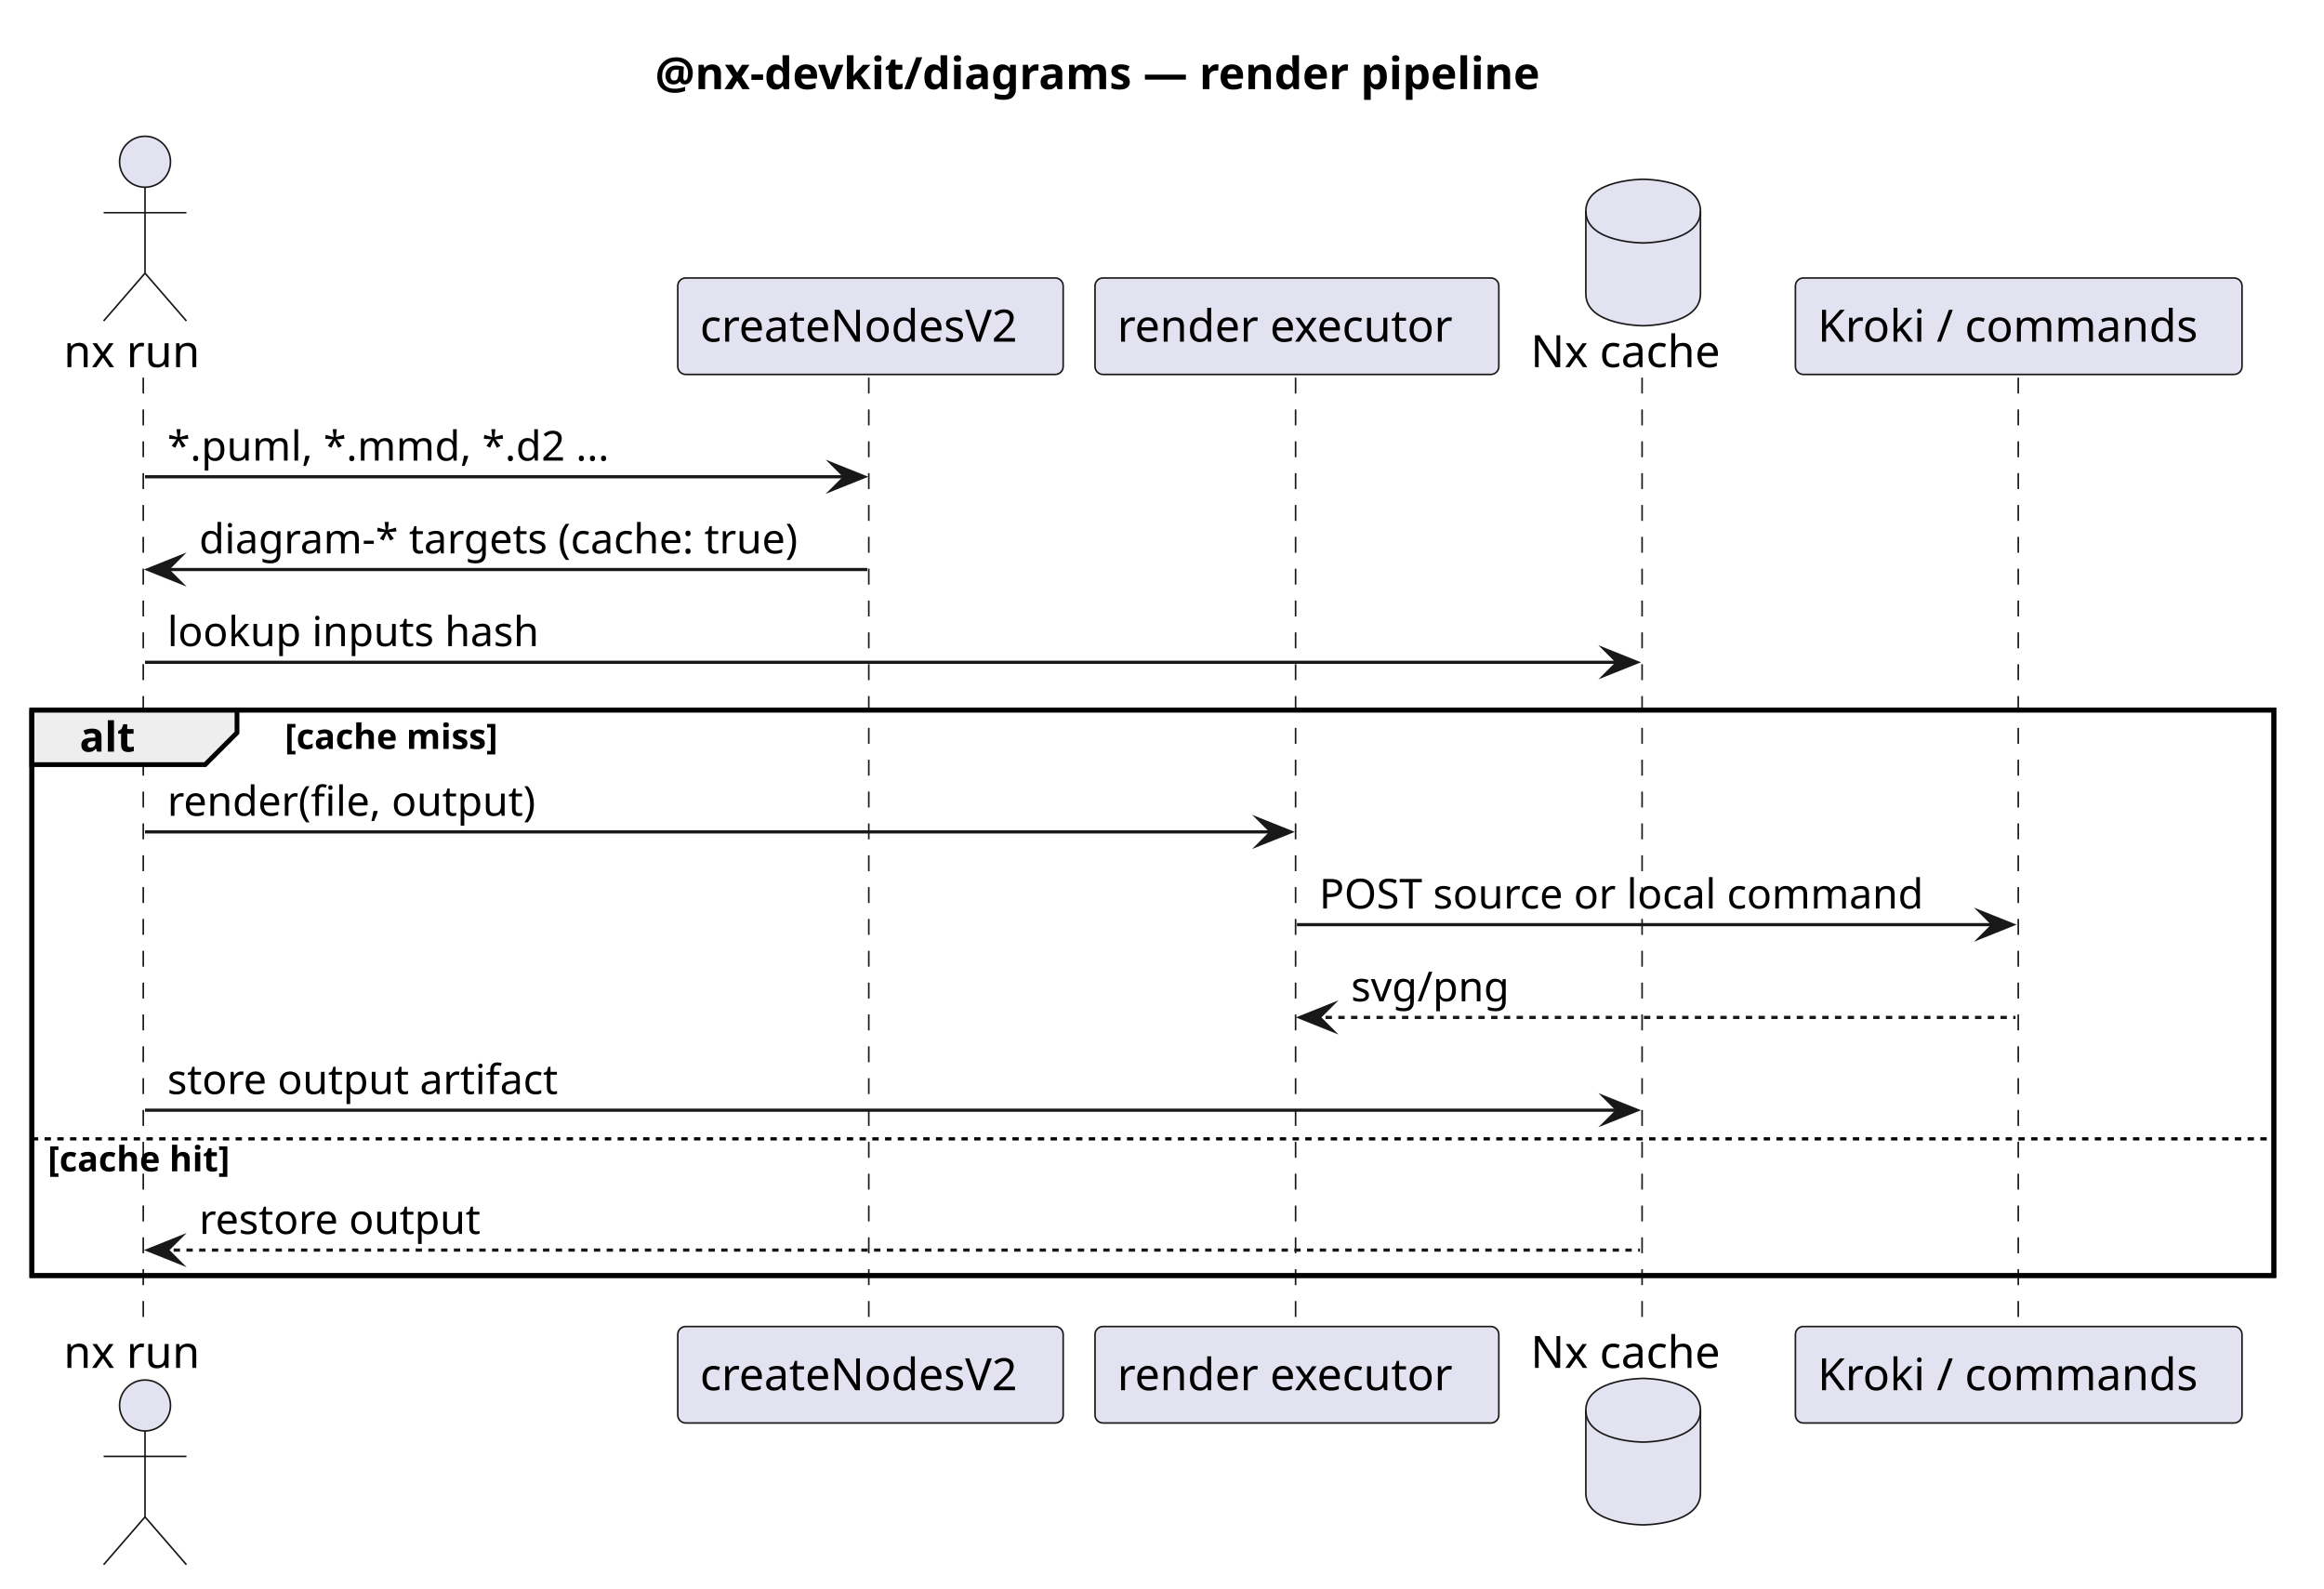
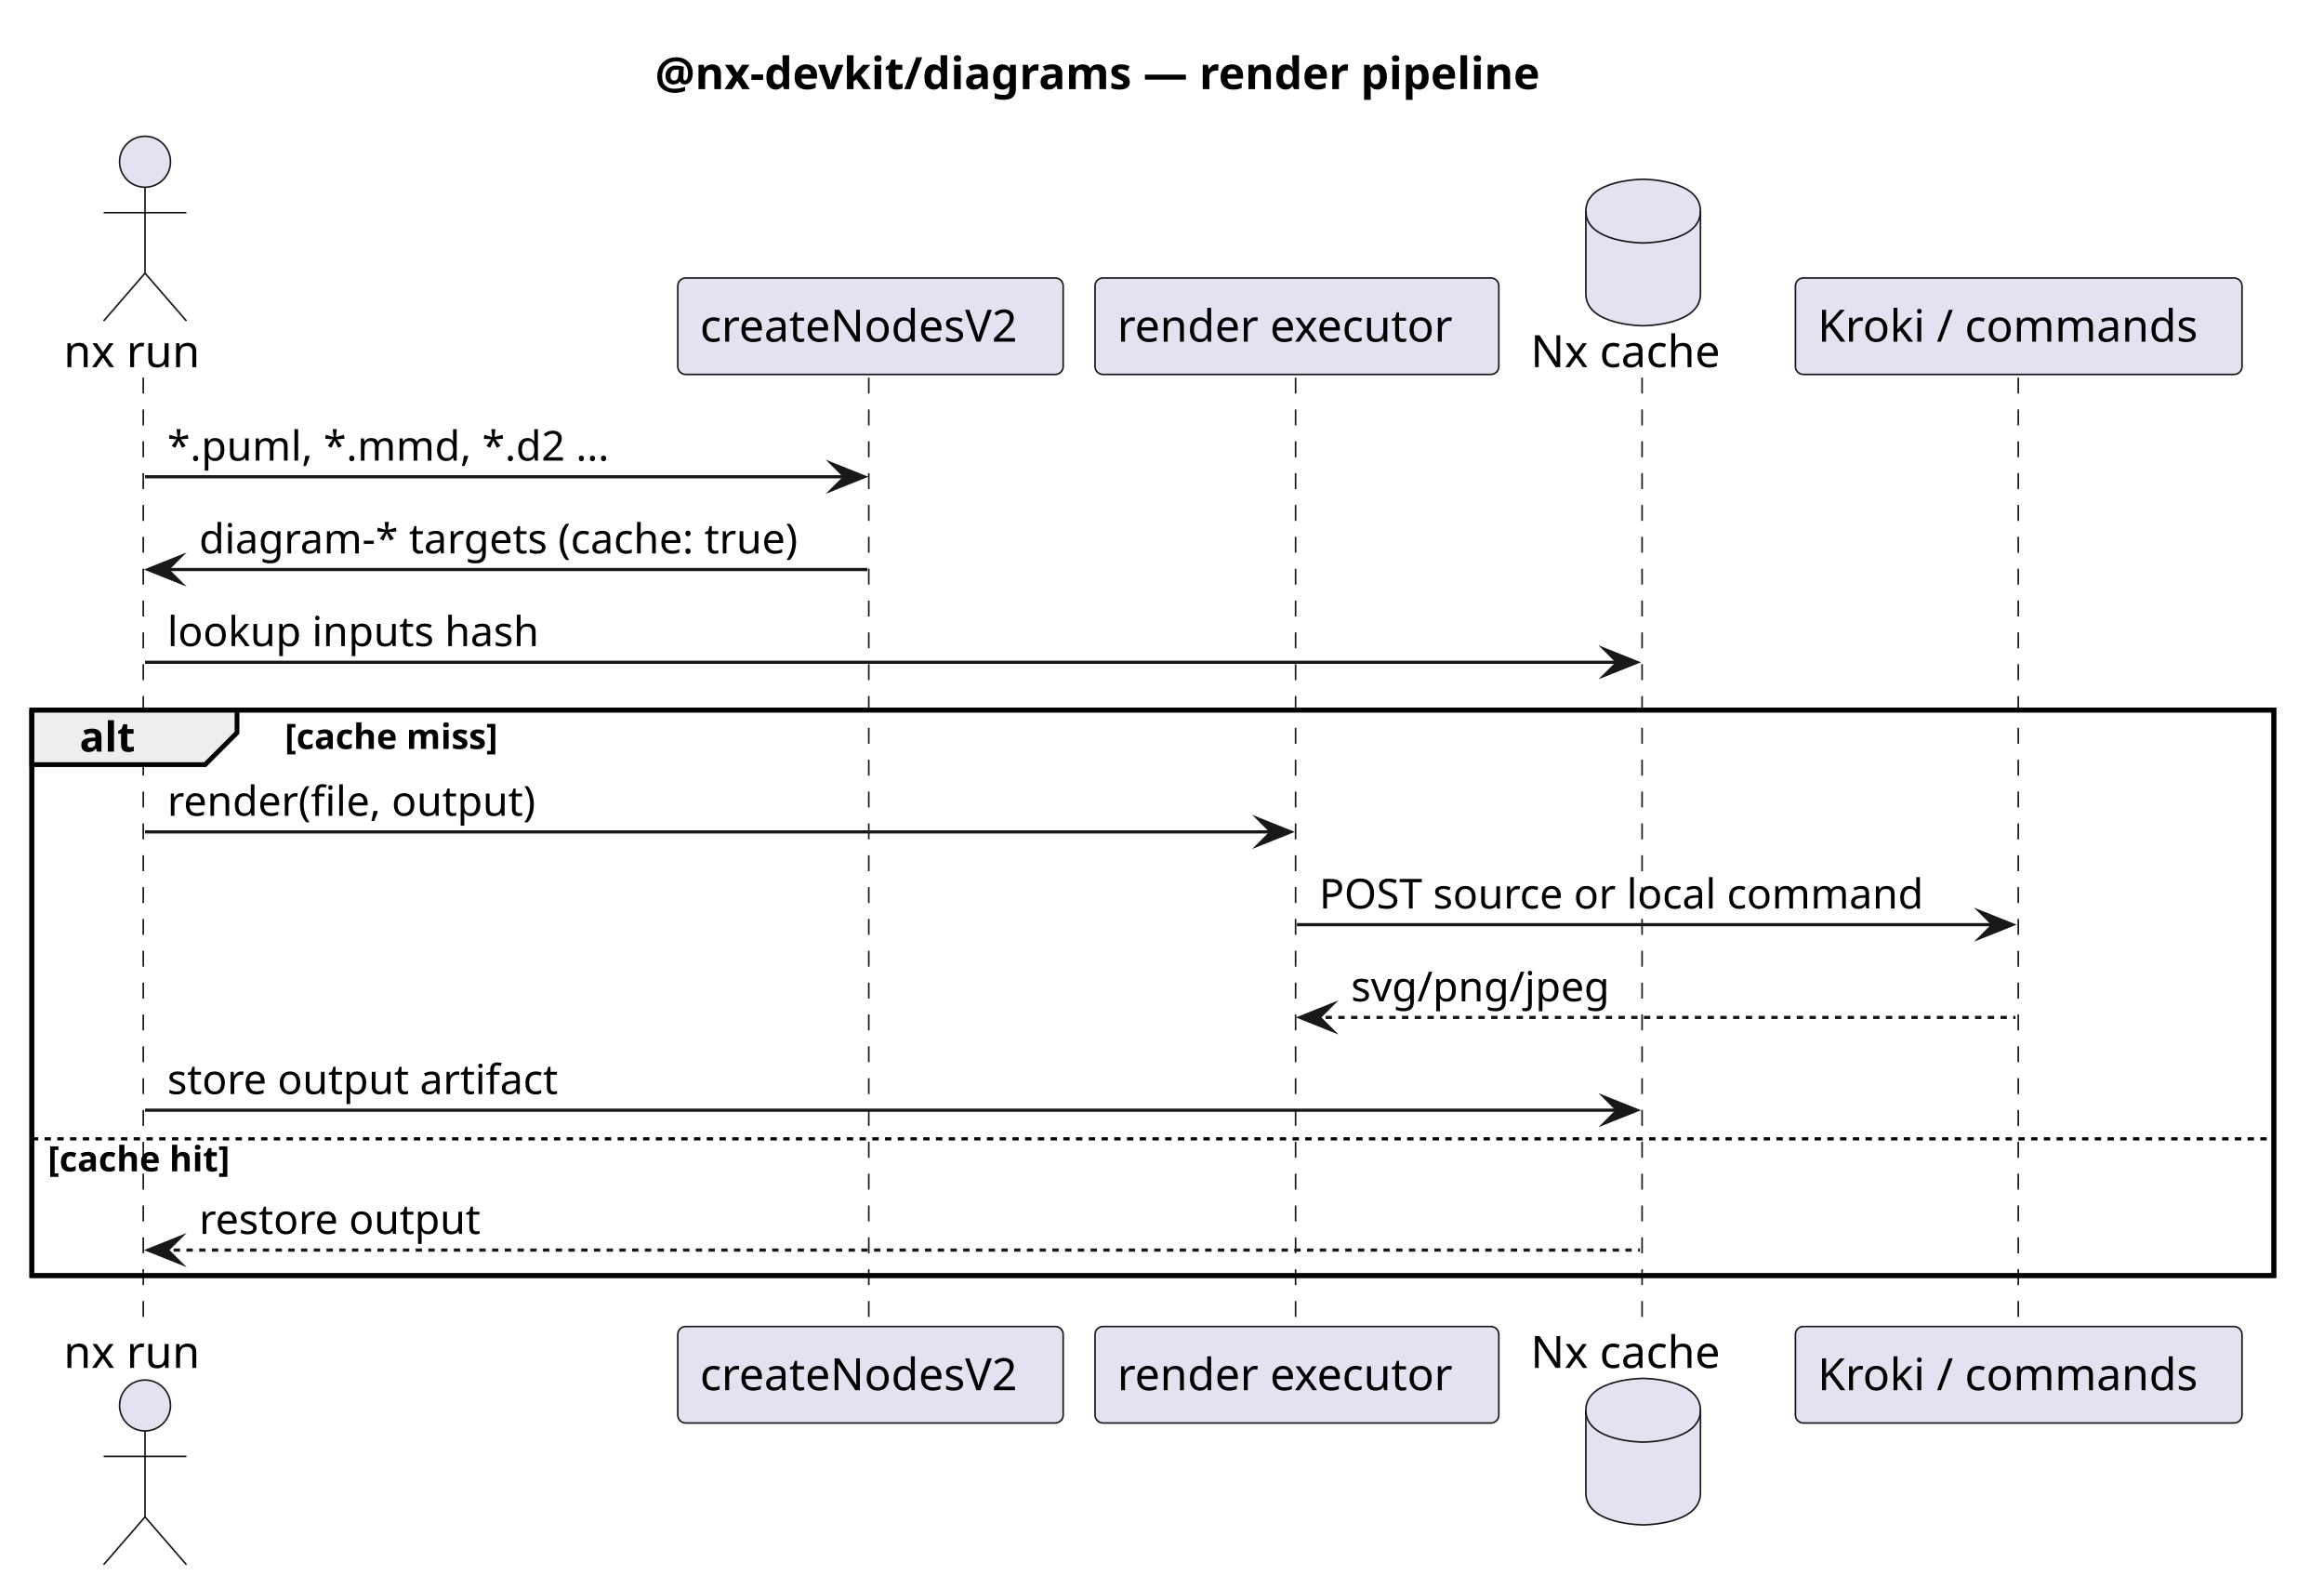
<svg xmlns="http://www.w3.org/2000/svg" contentStyleType="text/css" data-diagram-type="SEQUENCE" height="499px" preserveAspectRatio="none" style="width:730px;height:499px;background:#FFFFFF;" version="1.1" viewBox="0 0 730 499" width="730px" zoomAndPan="magnify">
  <defs />
  <g>
    <g class="title" data-source-line="1">
      <text fill="#000000" font-family="sans-serif" font-size="14" font-weight="700" lengthAdjust="spacing" textLength="311.732" x="205.759" y="27.995">@nx-devkit/diagrams — render pipeline</text>
    </g>
    <rect fill="none" height="177.602" style="stroke:#000000;stroke-width:1.5;" width="704.25" x="10" y="222.992" />
    <g class="participant-lifeline" data-entity-uid="part1" data-qualified-name="nx" data-source-line="3" id="part1-lifeline">
      <g>
        <rect fill="#000000" fill-opacity="0" height="299" width="8" x="41.555" y="118.594" />
        <line style="stroke:#181818;stroke-width:0.5;stroke-dasharray:5,5;" x1="45" x2="45" y1="118.594" y2="417.594" />
      </g>
    </g>
    <g class="participant-lifeline" data-entity-uid="part2" data-qualified-name="plugin" data-source-line="4" id="part2-lifeline">
      <g>
        <rect fill="#000000" fill-opacity="0" height="299" width="8" x="269.429" y="118.594" />
        <line style="stroke:#181818;stroke-width:0.5;stroke-dasharray:5,5;" x1="272.897" x2="272.897" y1="118.594" y2="417.594" />
      </g>
    </g>
    <g class="participant-lifeline" data-entity-uid="part3" data-qualified-name="exec" data-source-line="5" id="part3-lifeline">
      <g>
        <rect fill="#000000" fill-opacity="0" height="299" width="8" x="403.382" y="118.594" />
        <line style="stroke:#181818;stroke-width:0.5;stroke-dasharray:5,5;" x1="406.961" x2="406.961" y1="118.594" y2="417.594" />
      </g>
    </g>
    <g class="participant-lifeline" data-entity-uid="part4" data-qualified-name="cache" data-source-line="6" id="part4-lifeline">
      <g>
        <rect fill="#000000" fill-opacity="0" height="299" width="8" x="512.136" y="118.594" />
        <line style="stroke:#181818;stroke-width:0.5;stroke-dasharray:5,5;" x1="515.802" x2="515.802" y1="118.594" y2="417.594" />
      </g>
    </g>
    <g class="participant-lifeline" data-entity-uid="part5" data-qualified-name="renderer" data-source-line="7" id="part5-lifeline">
      <g>
        <rect fill="#000000" fill-opacity="0" height="299" width="8" x="630.107" y="118.594" />
        <line style="stroke:#181818;stroke-width:0.5;stroke-dasharray:5,5;" x1="633.963" x2="633.963" y1="118.594" y2="417.594" />
      </g>
    </g>
    <g class="participant participant-head" data-entity-uid="part1" data-qualified-name="nx" data-source-line="3" id="part1-head">
      <text fill="#000000" font-family="sans-serif" font-size="14" lengthAdjust="spacing" textLength="45.11" x="20" y="115.292">nx run</text>
      <ellipse cx="45.555" cy="50.797" fill="#E2E2F0" rx="8" ry="8" style="stroke:#181818;stroke-width:0.5;" />
      <path d="M45.555,58.797 L45.555,85.797 M32.555,66.797 L58.555,66.797 M45.555,85.797 L32.555,100.797 M45.555,85.797 L58.555,100.797" fill="none" style="stroke:#181818;stroke-width:0.5;" />
    </g>
    <g class="participant participant-tail" data-entity-uid="part1" data-qualified-name="nx" data-source-line="3" id="part1-tail">
      <text fill="#000000" font-family="sans-serif" font-size="14" lengthAdjust="spacing" textLength="45.11" x="20" y="429.589">nx run</text>
      <ellipse cx="45.555" cy="441.391" fill="#E2E2F0" rx="8" ry="8" style="stroke:#181818;stroke-width:0.5;" />
      <path d="M45.555,449.391 L45.555,476.391 M32.555,457.391 L58.555,457.391 M45.555,476.391 L32.555,491.391 M45.555,476.391 L58.555,491.391" fill="none" style="stroke:#181818;stroke-width:0.5;" />
    </g>
    <g class="participant participant-head" data-entity-uid="part2" data-qualified-name="plugin" data-source-line="4" id="part2-head">
      <rect fill="#E2E2F0" height="30.297" rx="2.5" ry="2.5" style="stroke:#181818;stroke-width:0.5;" width="121.064" x="212.897" y="87.297" />
      <text fill="#000000" font-family="sans-serif" font-size="14" lengthAdjust="spacing" textLength="107.064" x="219.897" y="107.292">createNodesV2</text>
    </g>
    <g class="participant participant-tail" data-entity-uid="part2" data-qualified-name="plugin" data-source-line="4" id="part2-tail">
      <rect fill="#E2E2F0" height="30.297" rx="2.5" ry="2.5" style="stroke:#181818;stroke-width:0.5;" width="121.064" x="212.897" y="416.594" />
      <text fill="#000000" font-family="sans-serif" font-size="14" lengthAdjust="spacing" textLength="107.064" x="219.897" y="436.589">createNodesV2</text>
    </g>
    <g class="participant participant-head" data-entity-uid="part3" data-qualified-name="exec" data-source-line="5" id="part3-head">
      <rect fill="#E2E2F0" height="30.297" rx="2.5" ry="2.5" style="stroke:#181818;stroke-width:0.5;" width="126.841" x="343.961" y="87.297" />
      <text fill="#000000" font-family="sans-serif" font-size="14" lengthAdjust="spacing" textLength="112.841" x="350.961" y="107.292">render executor</text>
    </g>
    <g class="participant participant-tail" data-entity-uid="part3" data-qualified-name="exec" data-source-line="5" id="part3-tail">
      <rect fill="#E2E2F0" height="30.297" rx="2.5" ry="2.5" style="stroke:#181818;stroke-width:0.5;" width="126.841" x="343.961" y="416.594" />
      <text fill="#000000" font-family="sans-serif" font-size="14" lengthAdjust="spacing" textLength="112.841" x="350.961" y="436.589">render executor</text>
    </g>
    <g class="participant participant-head" data-entity-uid="part4" data-qualified-name="cache" data-source-line="6" id="part4-head">
      <text fill="#000000" font-family="sans-serif" font-size="14" lengthAdjust="spacing" textLength="64.668" x="480.802" y="115.292">Nx cache</text>
      <path d="M498.136,66.297 C498.136,56.297 516.136,56.297 516.136,56.297 C516.136,56.297 534.136,56.297 534.136,66.297 L534.136,92.297 C534.136,102.297 516.136,102.297 516.136,102.297 C516.136,102.297 498.136,102.297 498.136,92.297 L498.136,66.297" fill="#E2E2F0" style="stroke:#181818;stroke-width:0.5;" />
      <path d="M498.136,66.297 C498.136,76.297 516.136,76.297 516.136,76.297 C516.136,76.297 534.136,76.297 534.136,66.297" fill="none" style="stroke:#181818;stroke-width:0.5;" />
    </g>
    <g class="participant participant-tail" data-entity-uid="part4" data-qualified-name="cache" data-source-line="6" id="part4-tail">
      <text fill="#000000" font-family="sans-serif" font-size="14" lengthAdjust="spacing" textLength="64.668" x="480.802" y="429.589">Nx cache</text>
      <path d="M498.136,442.891 C498.136,432.891 516.136,432.891 516.136,432.891 C516.136,432.891 534.136,432.891 534.136,442.891 L534.136,468.891 C534.136,478.891 516.136,478.891 516.136,478.891 C516.136,478.891 498.136,478.891 498.136,468.891 L498.136,442.891" fill="#E2E2F0" style="stroke:#181818;stroke-width:0.5;" />
      <path d="M498.136,442.891 C498.136,452.891 516.136,452.891 516.136,452.891 C516.136,452.891 534.136,452.891 534.136,442.891" fill="none" style="stroke:#181818;stroke-width:0.5;" />
    </g>
    <g class="participant participant-head" data-entity-uid="part5" data-qualified-name="renderer" data-source-line="7" id="part5-head">
      <rect fill="#E2E2F0" height="30.297" rx="2.5" ry="2.5" style="stroke:#181818;stroke-width:0.5;" width="140.287" x="563.963" y="87.297" />
      <text fill="#000000" font-family="sans-serif" font-size="14" lengthAdjust="spacing" textLength="126.287" x="570.963" y="107.292">Kroki / commands</text>
    </g>
    <g class="participant participant-tail" data-entity-uid="part5" data-qualified-name="renderer" data-source-line="7" id="part5-tail">
      <rect fill="#E2E2F0" height="30.297" rx="2.5" ry="2.5" style="stroke:#181818;stroke-width:0.5;" width="140.287" x="563.963" y="416.594" />
      <text fill="#000000" font-family="sans-serif" font-size="14" lengthAdjust="spacing" textLength="126.287" x="570.963" y="436.589">Kroki / commands</text>
    </g>
    <g class="message" data-entity-1="part1" data-entity-2="part2" data-source-line="9" id="msg1">
      <polygon fill="#181818" points="261.429,145.727,271.429,149.727,261.429,153.727,265.429,149.727" style="stroke:#181818;stroke-width:1;stroke-linejoin:miter;stroke-miterlimit:10;" />
      <line style="stroke:#181818;stroke-width:1;" x1="45.555" x2="267.429" y1="149.727" y2="149.727" />
      <text fill="#000000" font-family="sans-serif" font-size="13" lengthAdjust="spacing" textLength="147.824" x="52.555" y="144.661">*.puml, *.mmd, *.d2 ...</text>
    </g>
    <g class="message" data-entity-1="part2" data-entity-2="part1" data-source-line="10" id="msg2">
      <polygon fill="#181818" points="56.555,174.859,46.555,178.859,56.555,182.859,52.555,178.859" style="stroke:#181818;stroke-width:1;stroke-linejoin:miter;stroke-miterlimit:10;" />
      <line style="stroke:#181818;stroke-width:1;" x1="50.555" x2="272.429" y1="178.859" y2="178.859" />
      <text fill="#000000" font-family="sans-serif" font-size="13" lengthAdjust="spacing" textLength="203.874" x="62.555" y="173.793">diagram-* targets (cache: true)</text>
    </g>
    <g class="message" data-entity-1="part1" data-entity-2="part4" data-source-line="11" id="msg3">
      <polygon fill="#181818" points="504.136,203.992,514.136,207.992,504.136,211.992,508.136,207.992" style="stroke:#181818;stroke-width:1;stroke-linejoin:miter;stroke-miterlimit:10;" />
      <line style="stroke:#181818;stroke-width:1;" x1="45.555" x2="510.136" y1="207.992" y2="207.992" />
      <text fill="#000000" font-family="sans-serif" font-size="13" lengthAdjust="spacing" textLength="123.233" x="52.555" y="202.926">lookup inputs hash</text>
    </g>
    <path d="M10,222.992 L74.443,222.992 L74.443,230.125 L64.443,240.125 L10,240.125 L10,222.992" fill="#EEEEEE" style="stroke:#000000;stroke-width:1.5;" />
    <rect fill="none" height="177.602" style="stroke:#000000;stroke-width:1.5;" width="704.25" x="10" y="222.992" />
    <text fill="#000000" font-family="sans-serif" font-size="13" font-weight="700" lengthAdjust="spacing" textLength="19.443" x="25" y="236.059">alt</text>
    <text fill="#000000" font-family="sans-serif" font-size="11" font-weight="700" lengthAdjust="spacing" textLength="77.967" x="89.443" y="235.203">[cache miss]</text>
    <g class="message" data-entity-1="part1" data-entity-2="part3" data-source-line="13" id="msg4">
      <polygon fill="#181818" points="395.382,257.258,405.382,261.258,395.382,265.258,399.382,261.258" style="stroke:#181818;stroke-width:1;stroke-linejoin:miter;stroke-miterlimit:10;" />
      <line style="stroke:#181818;stroke-width:1;" x1="45.555" x2="401.382" y1="261.258" y2="261.258" />
      <text fill="#000000" font-family="sans-serif" font-size="13" lengthAdjust="spacing" textLength="124.262" x="52.555" y="256.192">render(file, output)</text>
    </g>
    <g class="message" data-entity-1="part3" data-entity-2="part5" data-source-line="14" id="msg5">
      <polygon fill="#181818" points="622.107,286.391,632.107,290.391,622.107,294.391,626.107,290.391" style="stroke:#181818;stroke-width:1;stroke-linejoin:miter;stroke-miterlimit:10;" />
      <line style="stroke:#181818;stroke-width:1;" x1="407.382" x2="628.107" y1="290.391" y2="290.391" />
      <text fill="#000000" font-family="sans-serif" font-size="13" lengthAdjust="spacing" textLength="202.725" x="414.382" y="285.325">POST source or local command</text>
    </g>
    <g class="message" data-entity-1="part5" data-entity-2="part3" data-source-line="15" id="msg6">
      <polygon fill="#181818" points="418.382,315.523,408.382,319.523,418.382,323.523,414.382,319.523" style="stroke:#181818;stroke-width:1;stroke-linejoin:miter;stroke-miterlimit:10;" />
      <line style="stroke:#181818;stroke-width:1;stroke-dasharray:2,2;" x1="412.382" x2="633.107" y1="319.523" y2="319.523" />
-       <text fill="#000000" font-family="sans-serif" font-size="13" lengthAdjust="spacing" textLength="51.841" x="424.382" y="314.457">svg/png</text>
+       <text fill="#000000" font-family="sans-serif" font-size="13" lengthAdjust="spacing" textLength="84.335" x="424.382" y="314.457">svg/png/jpeg</text>
    </g>
    <g class="message" data-entity-1="part1" data-entity-2="part4" data-source-line="16" id="msg7">
      <polygon fill="#181818" points="504.136,344.656,514.136,348.656,504.136,352.656,508.136,348.656" style="stroke:#181818;stroke-width:1;stroke-linejoin:miter;stroke-miterlimit:10;" />
      <line style="stroke:#181818;stroke-width:1;" x1="45.555" x2="510.136" y1="348.656" y2="348.656" />
      <text fill="#000000" font-family="sans-serif" font-size="13" lengthAdjust="spacing" textLength="131.117" x="52.555" y="343.59">store output artifact</text>
    </g>
    <line style="stroke:#000000;stroke-width:1;stroke-dasharray:2,2;" x1="10" x2="714.25" y1="357.656" y2="357.656" />
    <text fill="#000000" font-family="sans-serif" font-size="11" font-weight="700" lengthAdjust="spacing" textLength="66.499" x="15" y="367.867">[cache hit]</text>
    <g class="message" data-entity-1="part4" data-entity-2="part1" data-source-line="18" id="msg8">
      <polygon fill="#181818" points="56.555,388.594,46.555,392.594,56.555,396.594,52.555,392.594" style="stroke:#181818;stroke-width:1;stroke-linejoin:miter;stroke-miterlimit:10;" />
      <line style="stroke:#181818;stroke-width:1;stroke-dasharray:2,2;" x1="50.555" x2="515.136" y1="392.594" y2="392.594" />
      <text fill="#000000" font-family="sans-serif" font-size="13" lengthAdjust="spacing" textLength="93.52" x="62.555" y="387.528">restore output</text>
    </g>
  </g>
</svg>
